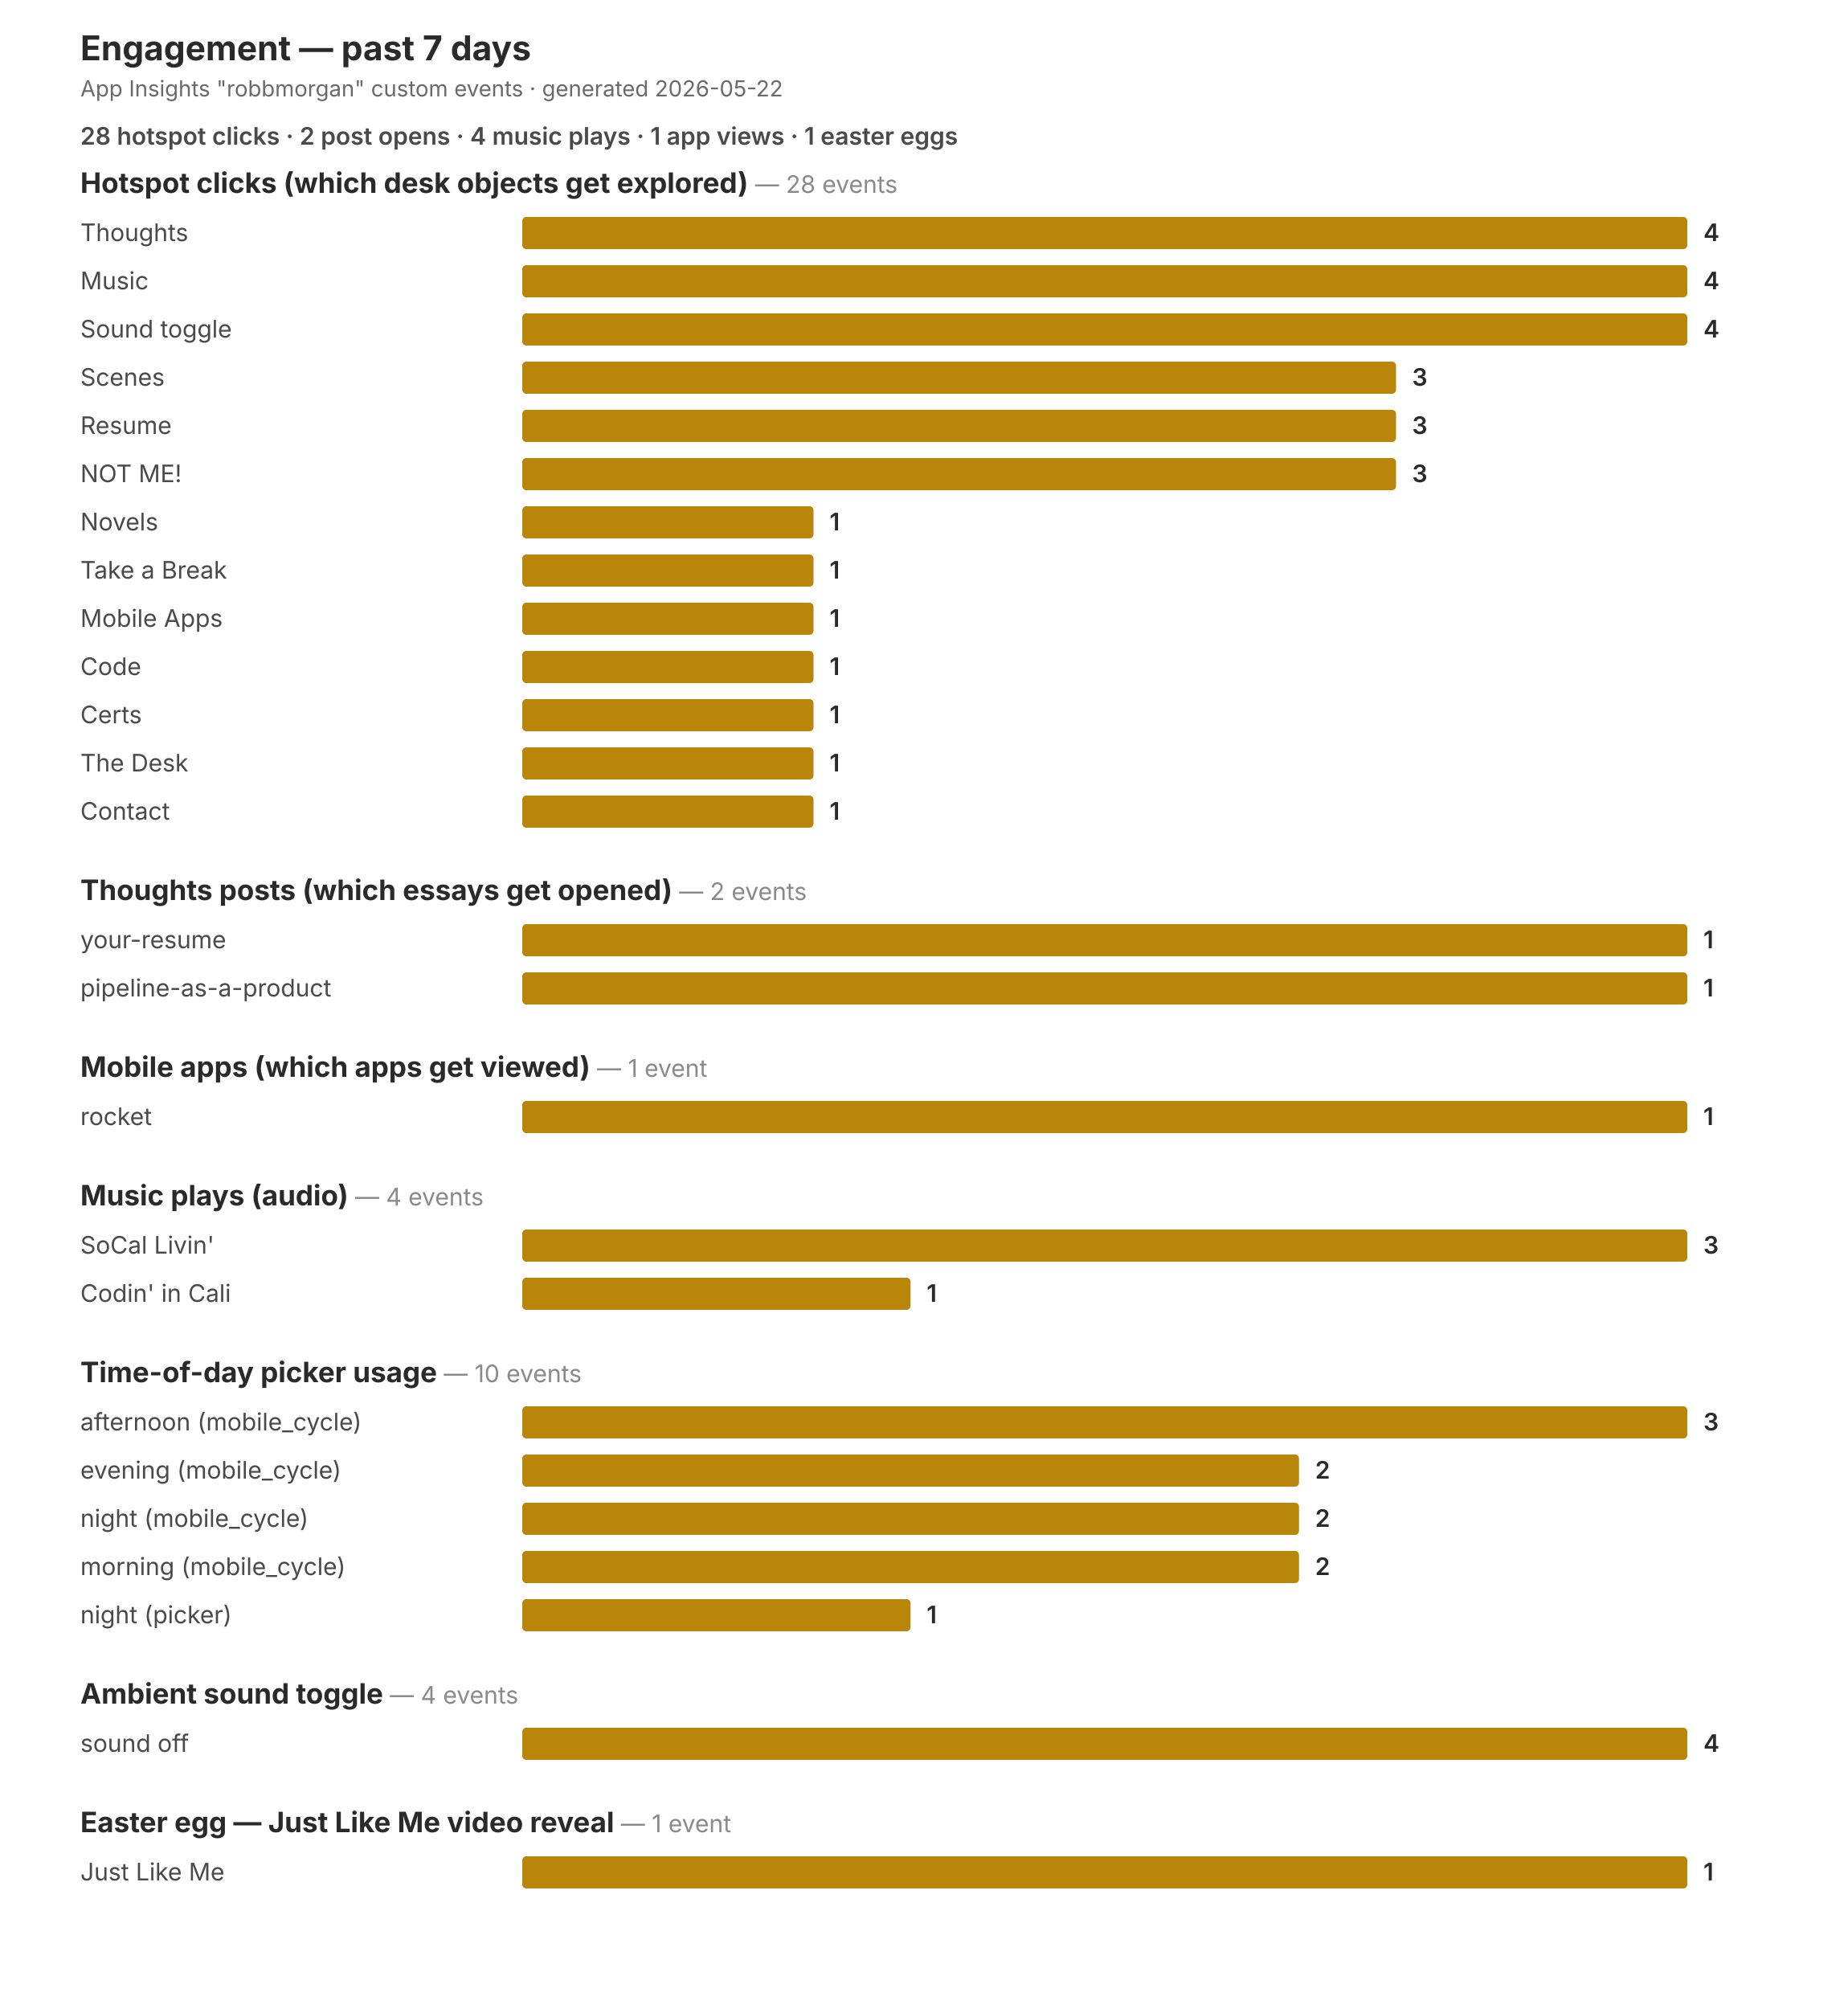
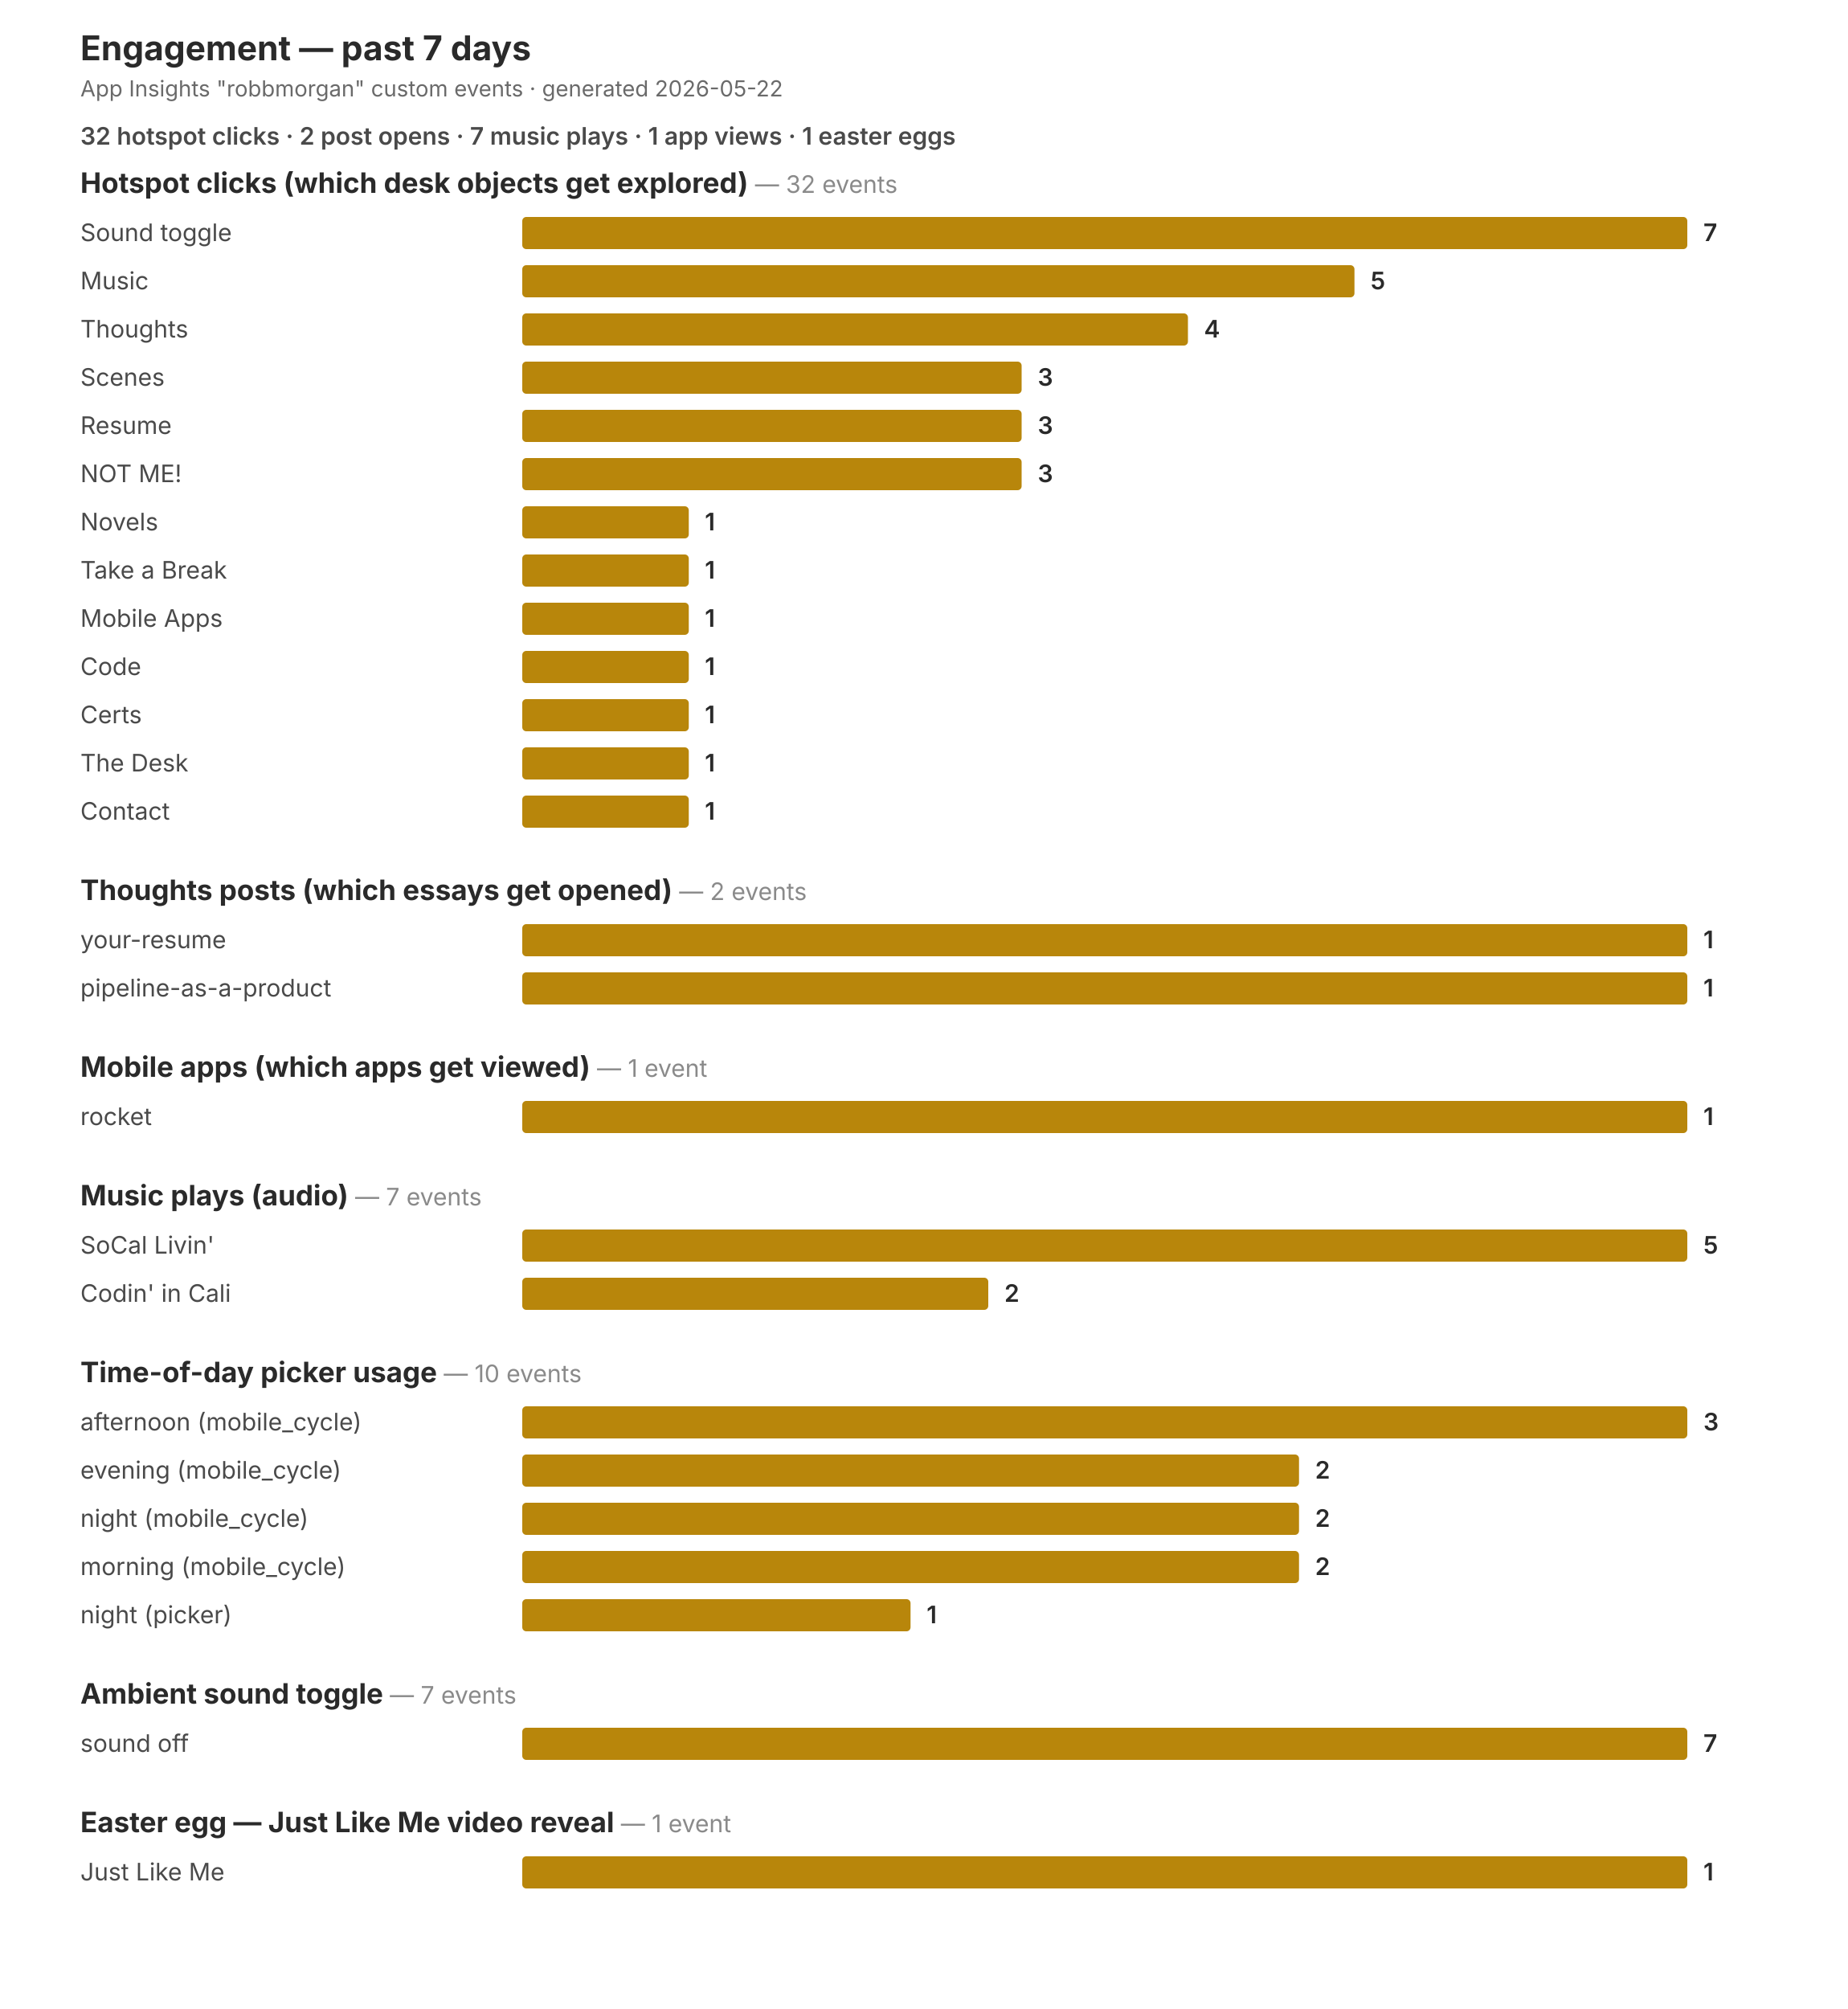
<svg xmlns="http://www.w3.org/2000/svg" viewBox="0 0 920 1000" width="920" height="1000" font-family="-apple-system, BlinkMacSystemFont, system-ui, sans-serif">
  <style>
    .title       { font-size: 17px; font-weight: 700; fill: #2a2a2a; }
    .subtitle    { font-size: 11px; fill: #6a6a6a; }
    .summary     { font-size: 12px; fill: #4a4a4a; font-weight: 600; }
    .section-title { font-size: 14px; font-weight: 700; fill: #2a2a2a; }
    .section-total { font-size: 12px; font-weight: 400; fill: #8a8a8a; }
    .bar-label   { font-size: 12px; fill: #4a4a4a; }
    .bar         { fill: #b8860b; }
    .bar-value   { font-size: 12px; font-weight: 600; fill: #2a2a2a; }
    .empty       { font-size: 12px; fill: #8a8a8a; font-style: italic; }
  </style>
  <text x="40" y="30" class="title">Engagement — past 7 days</text>
  <text x="40" y="48" class="subtitle">App Insights "robbmorgan" custom events · generated 2026-05-22</text>
-   <text x="40" y="72" class="summary">28 hotspot clicks · 2 post opens · 4 music plays · 1 app views · 1 easter eggs</text>
-   <text x="40" y="96" class="section-title">Hotspot clicks (which desk objects get explored) <tspan class="section-total">— 28 events</tspan>
+   <text x="40" y="72" class="summary">32 hotspot clicks · 2 post opens · 7 music plays · 1 app views · 1 easter eggs</text>
+   <text x="40" y="96" class="section-title">Hotspot clicks (which desk objects get explored) <tspan class="section-total">— 32 events</tspan>
  </text>
-   <text x="40" y="120" class="bar-label">Thoughts</text>
+   <text x="40" y="120" class="bar-label">Sound toggle</text>
  <rect x="260" y="108" width="580.0" height="16" rx="2" class="bar" />
-   <text x="848.0" y="120" class="bar-value">4</text>
+   <text x="848.0" y="120" class="bar-value">7</text>
  <text x="40" y="144" class="bar-label">Music</text>
-   <rect x="260" y="132" width="580.0" height="16" rx="2" class="bar" />
-   <text x="848.0" y="144" class="bar-value">4</text>
-   <text x="40" y="168" class="bar-label">Sound toggle</text>
-   <rect x="260" y="156" width="580.0" height="16" rx="2" class="bar" />
-   <text x="848.0" y="168" class="bar-value">4</text>
+   <rect x="260" y="132" width="414.3" height="16" rx="2" class="bar" />
+   <text x="682.3" y="144" class="bar-value">5</text>
+   <text x="40" y="168" class="bar-label">Thoughts</text>
+   <rect x="260" y="156" width="331.4" height="16" rx="2" class="bar" />
+   <text x="599.4" y="168" class="bar-value">4</text>
  <text x="40" y="192" class="bar-label">Scenes</text>
-   <rect x="260" y="180" width="435.0" height="16" rx="2" class="bar" />
-   <text x="703.0" y="192" class="bar-value">3</text>
+   <rect x="260" y="180" width="248.6" height="16" rx="2" class="bar" />
+   <text x="516.6" y="192" class="bar-value">3</text>
  <text x="40" y="216" class="bar-label">Resume</text>
-   <rect x="260" y="204" width="435.0" height="16" rx="2" class="bar" />
-   <text x="703.0" y="216" class="bar-value">3</text>
+   <rect x="260" y="204" width="248.6" height="16" rx="2" class="bar" />
+   <text x="516.6" y="216" class="bar-value">3</text>
  <text x="40" y="240" class="bar-label">NOT ME!</text>
-   <rect x="260" y="228" width="435.0" height="16" rx="2" class="bar" />
-   <text x="703.0" y="240" class="bar-value">3</text>
+   <rect x="260" y="228" width="248.6" height="16" rx="2" class="bar" />
+   <text x="516.6" y="240" class="bar-value">3</text>
  <text x="40" y="264" class="bar-label">Novels</text>
-   <rect x="260" y="252" width="145.0" height="16" rx="2" class="bar" />
-   <text x="413.0" y="264" class="bar-value">1</text>
+   <rect x="260" y="252" width="82.9" height="16" rx="2" class="bar" />
+   <text x="350.9" y="264" class="bar-value">1</text>
  <text x="40" y="288" class="bar-label">Take a Break</text>
-   <rect x="260" y="276" width="145.0" height="16" rx="2" class="bar" />
-   <text x="413.0" y="288" class="bar-value">1</text>
+   <rect x="260" y="276" width="82.9" height="16" rx="2" class="bar" />
+   <text x="350.9" y="288" class="bar-value">1</text>
  <text x="40" y="312" class="bar-label">Mobile Apps</text>
-   <rect x="260" y="300" width="145.0" height="16" rx="2" class="bar" />
-   <text x="413.0" y="312" class="bar-value">1</text>
+   <rect x="260" y="300" width="82.9" height="16" rx="2" class="bar" />
+   <text x="350.9" y="312" class="bar-value">1</text>
  <text x="40" y="336" class="bar-label">Code</text>
-   <rect x="260" y="324" width="145.0" height="16" rx="2" class="bar" />
-   <text x="413.0" y="336" class="bar-value">1</text>
+   <rect x="260" y="324" width="82.9" height="16" rx="2" class="bar" />
+   <text x="350.9" y="336" class="bar-value">1</text>
  <text x="40" y="360" class="bar-label">Certs</text>
-   <rect x="260" y="348" width="145.0" height="16" rx="2" class="bar" />
-   <text x="413.0" y="360" class="bar-value">1</text>
+   <rect x="260" y="348" width="82.9" height="16" rx="2" class="bar" />
+   <text x="350.9" y="360" class="bar-value">1</text>
  <text x="40" y="384" class="bar-label">The Desk</text>
-   <rect x="260" y="372" width="145.0" height="16" rx="2" class="bar" />
-   <text x="413.0" y="384" class="bar-value">1</text>
+   <rect x="260" y="372" width="82.9" height="16" rx="2" class="bar" />
+   <text x="350.9" y="384" class="bar-value">1</text>
  <text x="40" y="408" class="bar-label">Contact</text>
-   <rect x="260" y="396" width="145.0" height="16" rx="2" class="bar" />
-   <text x="413.0" y="408" class="bar-value">1</text>
+   <rect x="260" y="396" width="82.9" height="16" rx="2" class="bar" />
+   <text x="350.9" y="408" class="bar-value">1</text>
  <text x="40" y="448" class="section-title">Thoughts posts (which essays get opened) <tspan class="section-total">— 2 events</tspan>
  </text>
  <text x="40" y="472" class="bar-label">your-resume</text>
  <rect x="260" y="460" width="580.0" height="16" rx="2" class="bar" />
  <text x="848.0" y="472" class="bar-value">1</text>
  <text x="40" y="496" class="bar-label">pipeline-as-a-product</text>
  <rect x="260" y="484" width="580.0" height="16" rx="2" class="bar" />
  <text x="848.0" y="496" class="bar-value">1</text>
  <text x="40" y="536" class="section-title">Mobile apps (which apps get viewed) <tspan class="section-total">— 1 event</tspan>
  </text>
  <text x="40" y="560" class="bar-label">rocket</text>
  <rect x="260" y="548" width="580.0" height="16" rx="2" class="bar" />
  <text x="848.0" y="560" class="bar-value">1</text>
-   <text x="40" y="600" class="section-title">Music plays (audio) <tspan class="section-total">— 4 events</tspan>
+   <text x="40" y="600" class="section-title">Music plays (audio) <tspan class="section-total">— 7 events</tspan>
  </text>
  <text x="40" y="624" class="bar-label">SoCal Livin'</text>
  <rect x="260" y="612" width="580.0" height="16" rx="2" class="bar" />
-   <text x="848.0" y="624" class="bar-value">3</text>
+   <text x="848.0" y="624" class="bar-value">5</text>
  <text x="40" y="648" class="bar-label">Codin' in Cali</text>
-   <rect x="260" y="636" width="193.3" height="16" rx="2" class="bar" />
-   <text x="461.3" y="648" class="bar-value">1</text>
+   <rect x="260" y="636" width="232.0" height="16" rx="2" class="bar" />
+   <text x="500.0" y="648" class="bar-value">2</text>
  <text x="40" y="688" class="section-title">Time-of-day picker usage <tspan class="section-total">— 10 events</tspan>
  </text>
  <text x="40" y="712" class="bar-label">afternoon (mobile_cycle)</text>
  <rect x="260" y="700" width="580.0" height="16" rx="2" class="bar" />
  <text x="848.0" y="712" class="bar-value">3</text>
  <text x="40" y="736" class="bar-label">evening (mobile_cycle)</text>
  <rect x="260" y="724" width="386.7" height="16" rx="2" class="bar" />
  <text x="654.7" y="736" class="bar-value">2</text>
  <text x="40" y="760" class="bar-label">night (mobile_cycle)</text>
  <rect x="260" y="748" width="386.7" height="16" rx="2" class="bar" />
  <text x="654.7" y="760" class="bar-value">2</text>
  <text x="40" y="784" class="bar-label">morning (mobile_cycle)</text>
  <rect x="260" y="772" width="386.7" height="16" rx="2" class="bar" />
  <text x="654.7" y="784" class="bar-value">2</text>
  <text x="40" y="808" class="bar-label">night (picker)</text>
  <rect x="260" y="796" width="193.3" height="16" rx="2" class="bar" />
  <text x="461.3" y="808" class="bar-value">1</text>
-   <text x="40" y="848" class="section-title">Ambient sound toggle <tspan class="section-total">— 4 events</tspan>
+   <text x="40" y="848" class="section-title">Ambient sound toggle <tspan class="section-total">— 7 events</tspan>
  </text>
  <text x="40" y="872" class="bar-label">sound off</text>
  <rect x="260" y="860" width="580.0" height="16" rx="2" class="bar" />
-   <text x="848.0" y="872" class="bar-value">4</text>
+   <text x="848.0" y="872" class="bar-value">7</text>
  <text x="40" y="912" class="section-title">Easter egg — Just Like Me video reveal <tspan class="section-total">— 1 event</tspan>
  </text>
  <text x="40" y="936" class="bar-label">Just Like Me</text>
  <rect x="260" y="924" width="580.0" height="16" rx="2" class="bar" />
  <text x="848.0" y="936" class="bar-value">1</text>
</svg>
